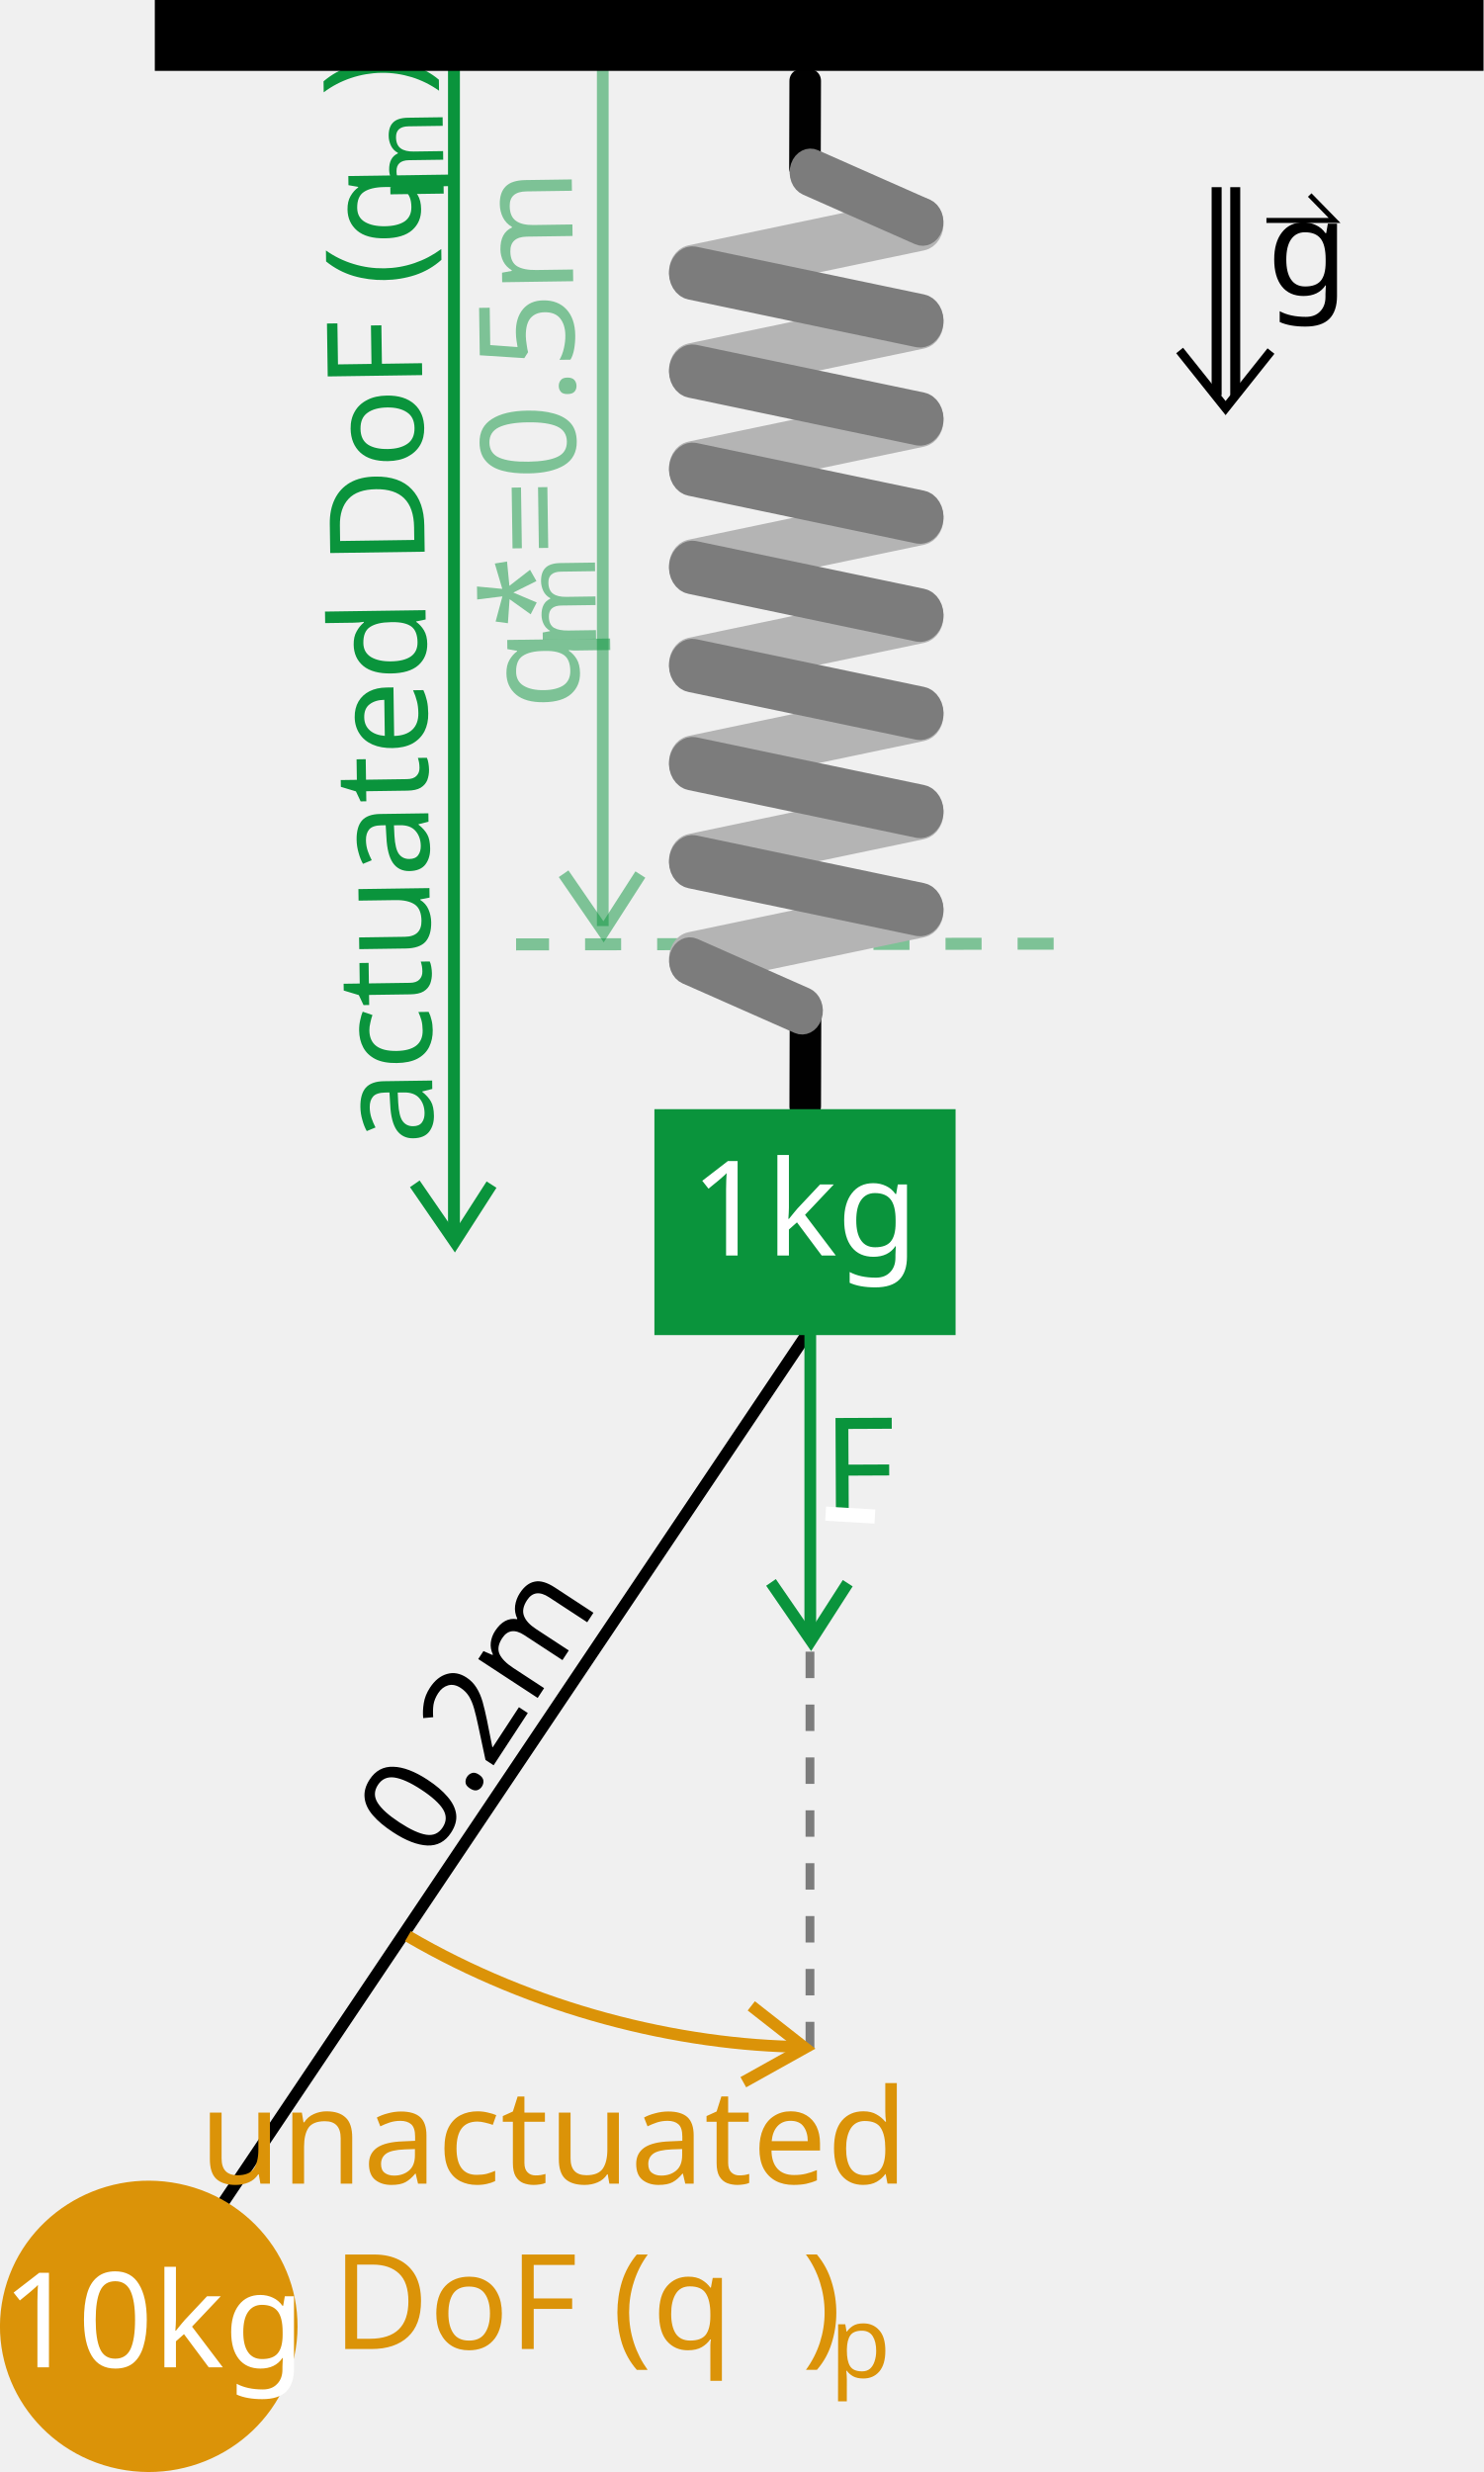
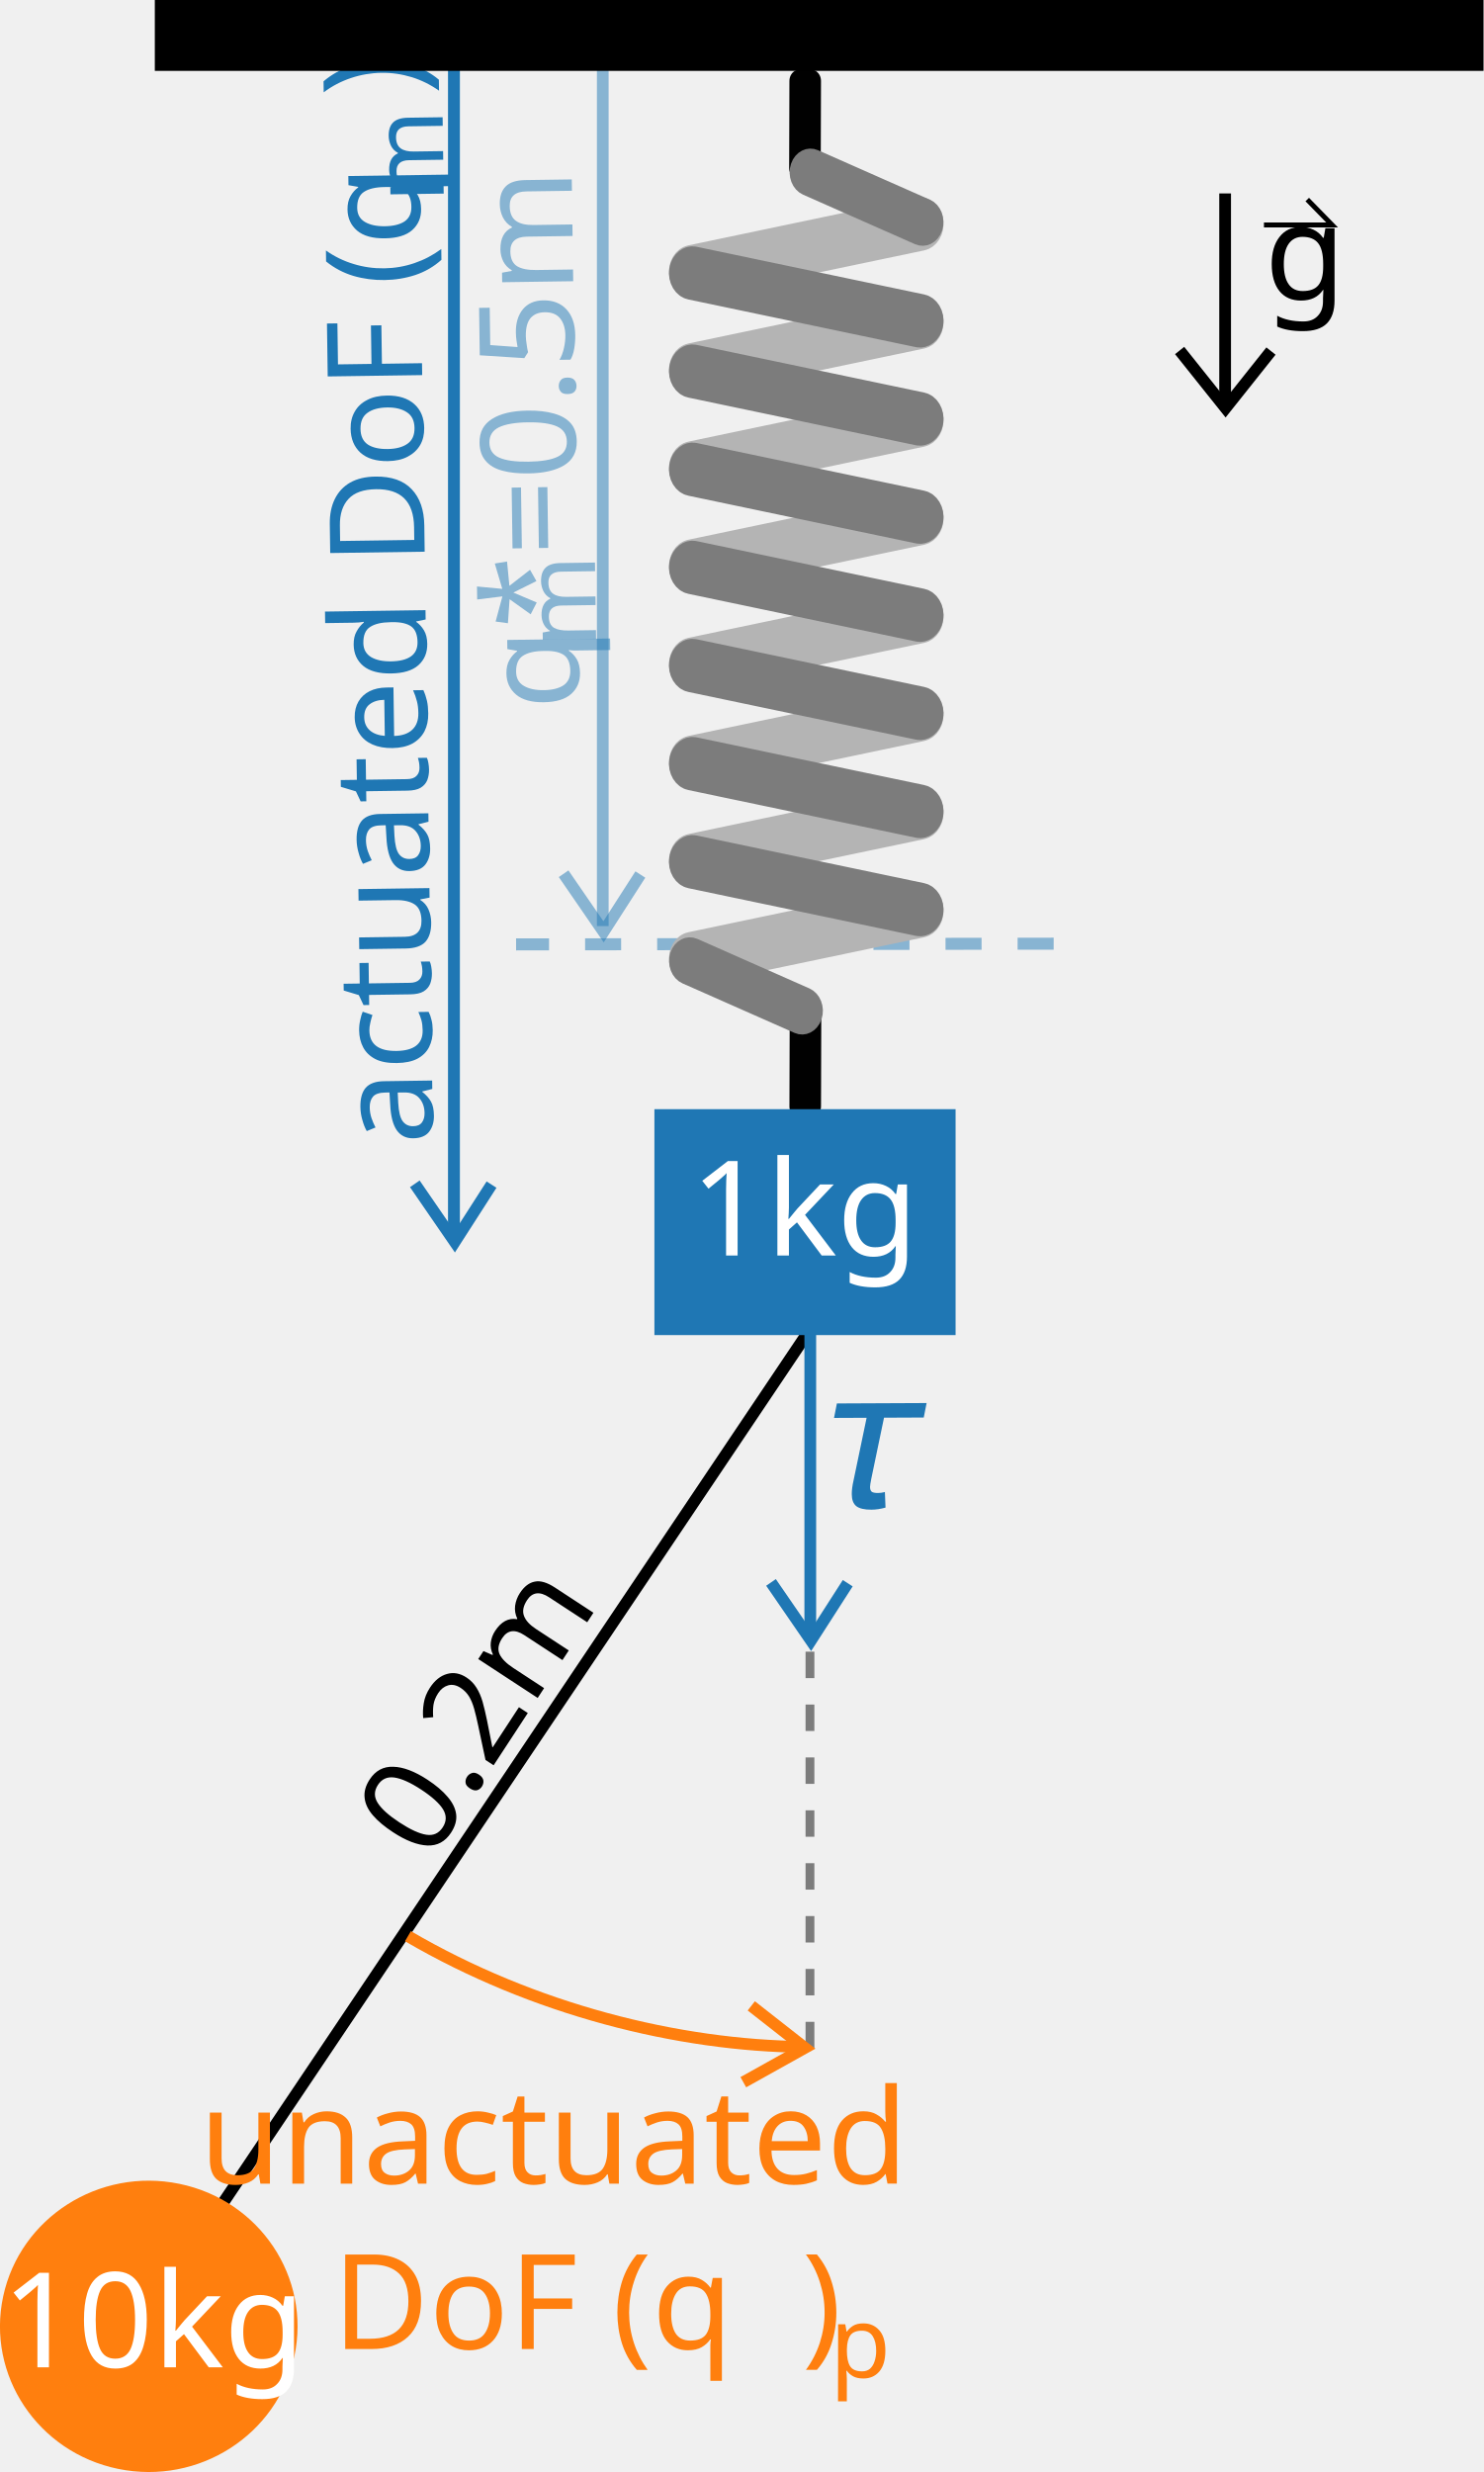
<svg xmlns="http://www.w3.org/2000/svg" width="126.605mm" height="210.934mm" viewBox="0 0 126.605 210.934" version="1.1" id="svg8">
-   <defs id="defs2" />
+   <defs id="defs2">
+     <clipPath id="clipPath1217" clipPathUnits="userSpaceOnUse">
+       <path id="path1215" d="M 1440,540 H 4554 V 3168 H 1440 Z" />
+     </clipPath>
+     <clipPath id="clipPath1327" clipPathUnits="userSpaceOnUse">
+       <path id="path1325" d="M 1440,540 H 4554 V 3168 H 1440 Z" />
+     </clipPath>
+     <clipPath id="clipPath1483" clipPathUnits="userSpaceOnUse">
+       <path id="path1481" d="M 5643,540 H 8757 V 3168 H 5643 Z" />
+     </clipPath>
+     <clipPath id="clipPath1591" clipPathUnits="userSpaceOnUse">
+       <path id="path1589" d="M 5643,540 H 8757 V 3168 H 5643 Z" />
+     </clipPath>
+     <clipPath id="clipPath1747" clipPathUnits="userSpaceOnUse">
+       <path id="path1745" d="m 9846,540 h 3114 V 3168 H 9846 Z" />
+     </clipPath>
+     <clipPath id="clipPath1847" clipPathUnits="userSpaceOnUse">
+       <path id="path1845" d="m 9846,540 h 3114 V 3168 H 9846 Z" />
+     </clipPath>
+   </defs>
  <g id="layer1" transform="translate(-37.13435,-4.446428)">
-     <path id="path902" d="m 127.054,84.97 -45.877,0.061" style="fill:none;stroke:#0a933c;stroke-width:1.025;stroke-linecap:butt;stroke-linejoin:miter;stroke-miterlimit:4;stroke-dasharray:3.076, 3.076;stroke-dashoffset:0;stroke-opacity:0.502" />
+     <path id="path902" d="m 127.054,84.97 -45.877,0.061" style="fill:none;stroke:#1f77b4;stroke-width:1.025;stroke-linecap:butt;stroke-linejoin:miter;stroke-miterlimit:4;stroke-dasharray:3.076, 3.076;stroke-dashoffset:0;stroke-opacity:1;opacity:0.5" />
    <g id="g933" transform="matrix(0.9943205,0,0,1.130153,0.6016853,-1.432944)">
      <rect ry="0.504" transform="rotate(-10.44522)" y="42.224" x="89.415" height="1.008" width="20.865" id="rect823" style="opacity:1;fill:#666666;fill-opacity:1;stroke:#b4b4b4;stroke-width:3.034;stroke-linecap:round;stroke-linejoin:round;stroke-miterlimit:4;stroke-dasharray:none;stroke-dashoffset:0;stroke-opacity:1" />
      <rect transform="matrix(0.00336529,-0.9999943,0.9999999,3.333004e-4,0,0)" style="opacity:1;fill:#000000;fill-opacity:1;stroke:#010101;stroke-width:1.702;stroke-linecap:round;stroke-linejoin:round;stroke-miterlimit:4;stroke-dasharray:none;stroke-dashoffset:0;stroke-opacity:1" id="rect825" width="6.566" height="1.008" x="-17.844" y="105.384" />
      <rect y="105.646" x="-88.705" height="1.008" width="6.566" id="rect831" style="opacity:1;fill:#000000;fill-opacity:1;stroke:#010101;stroke-width:1.702;stroke-linecap:round;stroke-linejoin:round;stroke-miterlimit:4;stroke-dasharray:none;stroke-dashoffset:0;stroke-opacity:1" transform="matrix(0.00336529,-0.9999943,0.9999999,3.333004e-4,0,0)" />
      <rect ry="0.585" transform="matrix(0.9319565,0.3625702,-0.3576433,0.9338583,0,0)" style="opacity:1;fill:#aaaaaa;fill-opacity:1;stroke:#7c7c7c;stroke-width:2.424;stroke-linecap:round;stroke-linejoin:round;stroke-miterlimit:4;stroke-dasharray:none;stroke-dashoffset:0;stroke-opacity:1" id="rect833" width="11.488" height="1.169" x="105.208" y="-22.147" />
      <rect style="opacity:1;fill:#666666;fill-opacity:1;stroke:#b4b4b4;stroke-width:3.034;stroke-linecap:round;stroke-linejoin:round;stroke-miterlimit:4;stroke-dasharray:none;stroke-dashoffset:0;stroke-opacity:1" id="rect835" width="20.865" height="1.008" x="88.072" y="49.51" transform="rotate(-10.44522)" ry="0.504" />
      <rect style="opacity:1;fill:#aaaaaa;fill-opacity:1;stroke:#7c7c7c;stroke-width:3.034;stroke-linecap:round;stroke-linejoin:round;stroke-miterlimit:4;stroke-dasharray:none;stroke-dashoffset:0;stroke-opacity:1" id="rect837" width="20.865" height="1.008" x="98.76" y="-8.463" transform="matrix(0.9834287,0.1812953,0.1812953,-0.9834287,0,0)" ry="0.504" />
      <rect ry="0.504" transform="rotate(-10.44522)" y="56.796" x="86.729" height="1.008" width="20.865" id="rect839" style="opacity:1;fill:#666666;fill-opacity:1;stroke:#b4b4b4;stroke-width:3.034;stroke-linecap:round;stroke-linejoin:round;stroke-miterlimit:4;stroke-dasharray:none;stroke-dashoffset:0;stroke-opacity:1" />
      <rect ry="0.504" transform="matrix(0.9834287,0.1812953,0.1812953,-0.9834287,0,0)" y="-15.748" x="100.103" height="1.008" width="20.865" id="rect841" style="opacity:1;fill:#aaaaaa;fill-opacity:1;stroke:#7c7c7c;stroke-width:3.034;stroke-linecap:round;stroke-linejoin:round;stroke-miterlimit:4;stroke-dasharray:none;stroke-dashoffset:0;stroke-opacity:1" />
      <rect style="opacity:1;fill:#666666;fill-opacity:1;stroke:#b4b4b4;stroke-width:3.034;stroke-linecap:round;stroke-linejoin:round;stroke-miterlimit:4;stroke-dasharray:none;stroke-dashoffset:0;stroke-opacity:1" id="rect843" width="20.865" height="1.008" x="85.386" y="64.081" transform="rotate(-10.44522)" ry="0.504" />
      <rect style="opacity:1;fill:#aaaaaa;fill-opacity:1;stroke:#7c7c7c;stroke-width:3.034;stroke-linecap:round;stroke-linejoin:round;stroke-miterlimit:4;stroke-dasharray:none;stroke-dashoffset:0;stroke-opacity:1" id="rect845" width="20.865" height="1.008" x="101.446" y="-23.034" transform="matrix(0.9834287,0.1812953,0.1812953,-0.9834287,0,0)" ry="0.504" />
      <rect ry="0.504" transform="rotate(-10.44522)" y="71.367" x="84.043" height="1.008" width="20.865" id="rect847" style="opacity:1;fill:#666666;fill-opacity:1;stroke:#b4b4b4;stroke-width:3.034;stroke-linecap:round;stroke-linejoin:round;stroke-miterlimit:4;stroke-dasharray:none;stroke-dashoffset:0;stroke-opacity:1" />
      <rect ry="0.504" transform="matrix(0.9834287,0.1812953,0.1812953,-0.9834287,0,0)" y="-30.319" x="102.789" height="1.008" width="20.865" id="rect849" style="opacity:1;fill:#aaaaaa;fill-opacity:1;stroke:#7c7c7c;stroke-width:3.034;stroke-linecap:round;stroke-linejoin:round;stroke-miterlimit:4;stroke-dasharray:none;stroke-dashoffset:0;stroke-opacity:1" />
      <rect style="opacity:1;fill:#666666;fill-opacity:1;stroke:#b4b4b4;stroke-width:3.034;stroke-linecap:round;stroke-linejoin:round;stroke-miterlimit:4;stroke-dasharray:none;stroke-dashoffset:0;stroke-opacity:1" id="rect851" width="20.865" height="1.008" x="82.7" y="78.652" transform="rotate(-10.44522)" ry="0.504" />
      <rect style="opacity:1;fill:#aaaaaa;fill-opacity:1;stroke:#7c7c7c;stroke-width:3.034;stroke-linecap:round;stroke-linejoin:round;stroke-miterlimit:4;stroke-dasharray:none;stroke-dashoffset:0;stroke-opacity:1" id="rect853" width="20.865" height="1.008" x="104.132" y="-37.605" transform="matrix(0.9834287,0.1812953,0.1812953,-0.9834287,0,0)" ry="0.504" />
      <rect ry="0.504" transform="rotate(-10.44522)" y="85.938" x="81.357" height="1.008" width="20.865" id="rect855" style="opacity:1;fill:#666666;fill-opacity:1;stroke:#b4b4b4;stroke-width:3.034;stroke-linecap:round;stroke-linejoin:round;stroke-miterlimit:4;stroke-dasharray:none;stroke-dashoffset:0;stroke-opacity:1" />
      <rect ry="0.504" transform="matrix(0.9834287,0.1812953,0.1812953,-0.9834287,0,0)" y="-44.89" x="105.475" height="1.008" width="20.865" id="rect857" style="opacity:1;fill:#aaaaaa;fill-opacity:1;stroke:#7c7c7c;stroke-width:3.034;stroke-linecap:round;stroke-linejoin:round;stroke-miterlimit:4;stroke-dasharray:none;stroke-dashoffset:0;stroke-opacity:1" />
      <rect style="opacity:1;fill:#666666;fill-opacity:1;stroke:#b4b4b4;stroke-width:3.034;stroke-linecap:round;stroke-linejoin:round;stroke-miterlimit:4;stroke-dasharray:none;stroke-dashoffset:0;stroke-opacity:1" id="rect859" width="20.865" height="1.008" x="80.014" y="93.224" transform="rotate(-10.44522)" ry="0.504" />
      <rect style="opacity:1;fill:#aaaaaa;fill-opacity:1;stroke:#7c7c7c;stroke-width:3.034;stroke-linecap:round;stroke-linejoin:round;stroke-miterlimit:4;stroke-dasharray:none;stroke-dashoffset:0;stroke-opacity:1" id="rect861" width="20.865" height="1.008" x="106.818" y="-52.176" transform="matrix(0.9834287,0.1812953,0.1812953,-0.9834287,0,0)" ry="0.504" />
      <rect y="37.103" x="116.843" height="1.169" width="11.488" id="rect863" style="opacity:1;fill:#aaaaaa;fill-opacity:1;stroke:#7c7c7c;stroke-width:2.424;stroke-linecap:round;stroke-linejoin:round;stroke-miterlimit:4;stroke-dasharray:none;stroke-dashoffset:0;stroke-opacity:1" transform="matrix(0.9319565,0.3625702,-0.3576433,0.9338583,0,0)" ry="0.585" />
    </g>
-     <path id="path886" d="M 88.575,9.685 V 83.466" style="opacity:0.5;fill:none;stroke:#0a943c;stroke-width:1;stroke-linecap:butt;stroke-linejoin:miter;stroke-miterlimit:4;stroke-dasharray:none;stroke-opacity:1" />
+     <path id="path886" d="M 88.575,9.685 V 83.466" style="opacity:0.5;fill:none;stroke:#1f77b4;stroke-width:1;stroke-linecap:butt;stroke-linejoin:miter;stroke-miterlimit:4;stroke-dasharray:none;stroke-opacity:1" />
    <path style="fill:none;stroke:#7c7c7c;stroke-width:0.752;stroke-linecap:butt;stroke-linejoin:miter;stroke-miterlimit:4;stroke-dasharray:2.256, 2.256;stroke-dashoffset:0;stroke-opacity:1" d="m 106.257,118.311 v 62.66" id="path829" />
    <path style="fill:none;stroke:#000000;stroke-width:1;stroke-linecap:butt;stroke-linejoin:miter;stroke-miterlimit:4;stroke-dasharray:none;stroke-opacity:1" d="M 106.106,118.1 49.178,202.824" id="path865" />
-     <path style="opacity:1;fill:#db9308;fill-opacity:1;stroke:none;stroke-width:5.804;stroke-linecap:round;stroke-linejoin:round;stroke-miterlimit:4;stroke-dasharray:none;stroke-dashoffset:0;stroke-opacity:1" id="path867" d="m 47.21,215.113 a 12.695,12.428 0 0 1 -9.804,-14.718 12.695,12.428 0 0 1 15.03,-9.606 12.695,12.428 0 0 1 9.82,14.708 12.695,12.428 0 0 1 -15.019,9.621" />
-     <rect style="opacity:1;fill:#0a943c;fill-opacity:1;stroke:none;stroke-width:5.577;stroke-linecap:round;stroke-linejoin:round;stroke-miterlimit:4;stroke-dasharray:none;stroke-dashoffset:0;stroke-opacity:1" id="rect815" width="25.702" height="19.277" x="92.982" y="99.092" />
+     <path style="opacity:1;fill:#ff7f0e;fill-opacity:1;stroke:none;stroke-width:5.804;stroke-linecap:round;stroke-linejoin:round;stroke-miterlimit:4;stroke-dasharray:none;stroke-dashoffset:0;stroke-opacity:1" id="path867" d="m 47.21,215.113 a 12.695,12.428 0 0 1 -9.804,-14.718 12.695,12.428 0 0 1 15.03,-9.606 12.695,12.428 0 0 1 9.82,14.708 12.695,12.428 0 0 1 -15.019,9.621" />
+     <rect style="opacity:1;fill:#1f77b4;fill-opacity:1;stroke:none;stroke-width:5.577;stroke-linecap:round;stroke-linejoin:round;stroke-miterlimit:4;stroke-dasharray:none;stroke-dashoffset:0;stroke-opacity:1" id="rect815" width="25.702" height="19.277" x="92.982" y="99.092" />
    <text xml:space="preserve" style="font-style:normal;font-variant:normal;font-weight:normal;font-stretch:normal;font-size:11.289px;line-height:1.25;font-family:'Iowan Old Style';-inkscape-font-specification:'Iowan Old Style, Normal';font-variant-ligatures:normal;font-variant-caps:normal;font-variant-numeric:normal;font-feature-settings:normal;text-align:start;letter-spacing:0px;word-spacing:0px;writing-mode:lr-tb;text-anchor:start;fill:#ffffff;fill-opacity:1;stroke:none;stroke-width:0.265" x="96.067" y="111.582" id="text819">
      <tspan id="tspan817" x="96.067" y="111.582" style="font-style:normal;font-variant:normal;font-weight:normal;font-stretch:normal;font-size:11.289px;font-family:'Iowan Old Style';-inkscape-font-specification:'Iowan Old Style, Normal';font-variant-ligatures:normal;font-variant-caps:normal;font-variant-numeric:normal;font-feature-settings:normal;text-align:start;writing-mode:lr-tb;text-anchor:start;fill:#ffffff;fill-opacity:1;stroke-width:0.265">1kg</tspan>
    </text>
    <text id="text871" y="206.448" x="37.298" style="font-style:normal;font-variant:normal;font-weight:normal;font-stretch:normal;font-size:11.289px;line-height:1.25;font-family:'Iowan Old Style';-inkscape-font-specification:'Iowan Old Style, Normal';font-variant-ligatures:normal;font-variant-caps:normal;font-variant-numeric:normal;font-feature-settings:normal;text-align:start;letter-spacing:0px;word-spacing:0px;writing-mode:lr-tb;text-anchor:start;fill:#ffffff;fill-opacity:1;stroke:none;stroke-width:0.265" xml:space="preserve">
      <tspan id="tspan873" x="37.298" y="206.448">10kg</tspan>
    </text>
    <flowRoot xml:space="preserve" id="flowRoot875" style="font-style:normal;font-weight:normal;font-size:40px;line-height:1.25;font-family:sans-serif;letter-spacing:0px;word-spacing:0px;fill:#000000;fill-opacity:1;stroke:none">
      <flowRegion id="flowRegion877">
        <rect id="rect879" width="90.914" height="45.457" x="243.447" y="536.631" />
      </flowRegion>
      <flowPara id="flowPara881" />
    </flowRoot>
    <text id="text885" y="151.244" x="-96.379" style="font-style:normal;font-variant:normal;font-weight:normal;font-stretch:normal;font-size:11.289px;line-height:1.25;font-family:'Iowan Old Style';-inkscape-font-specification:'Iowan Old Style, Normal';font-variant-ligatures:normal;font-variant-caps:normal;font-variant-numeric:normal;font-feature-settings:normal;text-align:start;letter-spacing:0px;word-spacing:0px;writing-mode:lr;text-anchor:start;fill:#000000;fill-opacity:1;stroke:none;stroke-width:0.265;" xml:space="preserve" transform="rotate(-56.79581)">
      <tspan id="tspan887" x="-96.379" y="151.244">0.2m</tspan>
    </text>
-     <path style="fill:none;stroke:#0a943c;stroke-width:1.015;stroke-linecap:butt;stroke-linejoin:miter;stroke-miterlimit:4;stroke-dasharray:none;stroke-opacity:1" d="M 75.875,9.685 V 109.615" id="path889" />
-     <path style="fill:none;stroke:#0a943c;stroke-width:1;stroke-linecap:butt;stroke-linejoin:miter;stroke-miterlimit:4;stroke-dasharray:none;stroke-opacity:1" d="m 72.534,105.461 3.408,4.955 3.14,-4.888" id="path891" />
-     <text transform="rotate(-90.81021)" xml:space="preserve" style="font-style:normal;font-variant:normal;font-weight:normal;font-stretch:normal;font-size:11.289px;line-height:1.25;font-family:'Iowan Old Style';-inkscape-font-specification:'Iowan Old Style, Normal';font-variant-ligatures:normal;font-variant-caps:normal;font-variant-numeric:normal;font-feature-settings:normal;text-align:start;letter-spacing:0px;word-spacing:0px;writing-mode:lr-tb;text-anchor:start;fill:#0a943c;fill-opacity:1;stroke:none;stroke-width:0.265" x="-103.106" y="72.64" id="text895">
+     <path style="fill:none;stroke:#1f77b4;stroke-width:1.015;stroke-linecap:butt;stroke-linejoin:miter;stroke-miterlimit:4;stroke-dasharray:none;stroke-opacity:1" d="M 75.875,9.685 V 109.615" id="path889" />
+     <path style="fill:none;stroke:#1f77b4;stroke-width:1;stroke-linecap:butt;stroke-linejoin:miter;stroke-miterlimit:4;stroke-dasharray:none;stroke-opacity:1" d="m 72.534,105.461 3.408,4.955 3.14,-4.888" id="path891" />
+     <text transform="rotate(-90.81021)" xml:space="preserve" style="font-style:normal;font-variant:normal;font-weight:normal;font-stretch:normal;font-size:11.289px;line-height:1.25;font-family:'Iowan Old Style';-inkscape-font-specification:'Iowan Old Style, Normal';font-variant-ligatures:normal;font-variant-caps:normal;font-variant-numeric:normal;font-feature-settings:normal;text-align:start;letter-spacing:0px;word-spacing:0px;writing-mode:lr-tb;text-anchor:start;fill:#1f77b4;fill-opacity:1;stroke:none;stroke-width:0.265;" x="-103.106" y="72.64" id="text895">
      <tspan id="tspan945" x="-103.106" y="72.64">actuated DoF (q  )</tspan>
    </text>
    <rect style="opacity:1;fill:#000000;fill-opacity:1;stroke:none;stroke-width:3.922;stroke-linecap:round;stroke-linejoin:round;stroke-miterlimit:4;stroke-dasharray:none;stroke-dashoffset:0;stroke-opacity:1" id="rect821" width="113.393" height="6.048" x="50.346" y="4.446" />
-     <path id="path899" d="m 100.569,182.119 5.253,-2.929 -4.573,-3.584" style="fill:none;stroke:#db9308;stroke-width:1;stroke-linecap:butt;stroke-linejoin:miter;stroke-miterlimit:4;stroke-dasharray:none;stroke-opacity:1" />
-     <path style="fill:none;stroke:#db9308;stroke-width:1;stroke-linecap:butt;stroke-linejoin:miter;stroke-miterlimit:4;stroke-dasharray:none;stroke-opacity:1" d="m 71.948,169.66 c 10.711,6.258 23.056,9.349 33.829,9.449" id="path901" />
-     <text id="text907" y="190.782" x="94.554" style="font-style:normal;font-variant:normal;font-weight:normal;font-stretch:normal;font-size:11.289px;line-height:1.25;font-family:'Iowan Old Style';-inkscape-font-specification:'Iowan Old Style, Normal';font-variant-ligatures:normal;font-variant-caps:normal;font-variant-numeric:normal;font-feature-settings:normal;text-align:center;letter-spacing:0px;word-spacing:0px;writing-mode:lr-tb;text-anchor:middle;fill:#db9308;fill-opacity:1;stroke:none;stroke-width:0.265;stroke-opacity:1" xml:space="preserve" transform="rotate(-0.00392463)">
+     <path id="path899" d="m 100.569,182.119 5.253,-2.929 -4.573,-3.584" style="fill:none;stroke:#ff7f0e;stroke-width:1;stroke-linecap:butt;stroke-linejoin:miter;stroke-miterlimit:4;stroke-dasharray:none;stroke-opacity:1" />
+     <path style="fill:none;stroke:#ff7f0e;stroke-width:1;stroke-linecap:butt;stroke-linejoin:miter;stroke-miterlimit:4;stroke-dasharray:none;stroke-opacity:1" d="m 71.948,169.66 c 10.711,6.258 23.056,9.349 33.829,9.449" id="path901" />
+     <text id="text907" y="190.782" x="94.554" style="font-style:normal;font-variant:normal;font-weight:normal;font-stretch:normal;font-size:11.289px;line-height:1.25;font-family:'Iowan Old Style';-inkscape-font-specification:'Iowan Old Style, Normal';font-variant-ligatures:normal;font-variant-caps:normal;font-variant-numeric:normal;font-feature-settings:normal;text-align:center;letter-spacing:0px;word-spacing:0px;writing-mode:lr-tb;text-anchor:middle;fill:#ff7f0e;fill-opacity:1;stroke:none;stroke-width:0.265;stroke-opacity:1;" xml:space="preserve" transform="rotate(-0.00392463)">
      <tspan id="tspan935" x="96.119" y="190.782">unactuated </tspan>
      <tspan id="tspan937" x="94.554" y="204.893">DoF (q  )</tspan>
    </text>
-     <path style="fill:none;stroke:#000000;stroke-width:0.852;stroke-linecap:butt;stroke-linejoin:miter;stroke-miterlimit:4;stroke-dasharray:none;stroke-opacity:1" d="M 142.55,20.417 V 38.177" id="path934" />
-     <path id="path936" d="M 140.962,20.417 V 38.177" style="fill:none;stroke:#000000;stroke-width:0.852;stroke-linecap:butt;stroke-linejoin:miter;stroke-miterlimit:4;stroke-dasharray:none;stroke-opacity:1" />
-     <path style="fill:none;stroke:#000000;stroke-width:0.75;stroke-linecap:butt;stroke-linejoin:miter;stroke-miterlimit:4;stroke-dasharray:none;stroke-opacity:1" d="m 137.804,34.354 3.922,4.914 3.874,-4.866" id="path938" />
-     <text id="text942" y="29.596" x="145.251" style="font-style:normal;font-variant:normal;font-weight:normal;font-stretch:normal;font-size:11.289px;line-height:1.25;font-family:'Iowan Old Style';-inkscape-font-specification:'Iowan Old Style, Normal';font-variant-ligatures:normal;font-variant-caps:normal;font-variant-numeric:normal;font-feature-settings:normal;text-align:start;letter-spacing:0px;word-spacing:0px;writing-mode:lr-tb;text-anchor:start;fill:#000000;fill-opacity:1;stroke:none;stroke-width:0.265" xml:space="preserve">
-       <tspan id="tspan944" x="145.251" y="29.596">g</tspan>
+     <path style="fill:none;stroke:#000000;stroke-width:1;stroke-linecap:butt;stroke-linejoin:miter;stroke-miterlimit:4;stroke-dasharray:none;stroke-opacity:1" d="M 141.687,20.952 V 38.712" id="path934" />
+     <path style="fill:none;stroke:#000000;stroke-width:1;stroke-linecap:butt;stroke-linejoin:miter;stroke-miterlimit:4;stroke-dasharray:none;stroke-opacity:1" d="m 137.804,34.354 3.922,4.914 3.874,-4.866" id="path938" />
+     <text id="text942" y="29.981" x="145.039" style="font-style:normal;font-variant:normal;font-weight:normal;font-stretch:normal;font-size:11.289px;line-height:1.25;font-family:'Iowan Old Style';-inkscape-font-specification:'Iowan Old Style, Normal';font-variant-ligatures:normal;font-variant-caps:normal;font-variant-numeric:normal;font-feature-settings:normal;text-align:start;letter-spacing:0px;word-spacing:0px;writing-mode:lr-tb;text-anchor:start;fill:#000000;fill-opacity:1;stroke:none;stroke-width:0.265" xml:space="preserve">
+       <tspan id="tspan944" x="145.039" y="29.981">g</tspan>
    </text>
-     <path style="fill:none;stroke:#000000;stroke-width:0.423px;stroke-linecap:butt;stroke-linejoin:miter;stroke-opacity:1" d="m 145.212,23.256 h 5.814 l -2.12,-2.167" id="path946" />
-     <path id="path888" d="m 85.234,79.002 3.408,4.955 3.14,-4.888" style="opacity:0.5;fill:none;stroke:#0a943c;stroke-width:1;stroke-linecap:butt;stroke-linejoin:miter;stroke-miterlimit:4;stroke-dasharray:none;stroke-opacity:1" />
-     <text id="text892" y="85.637" x="-66.169" style="font-style:normal;font-variant:normal;font-weight:normal;font-stretch:normal;font-size:11.289px;line-height:1.25;font-family:'Iowan Old Style';-inkscape-font-specification:'Iowan Old Style, Normal';font-variant-ligatures:normal;font-variant-caps:normal;font-variant-numeric:normal;font-feature-settings:normal;text-align:start;letter-spacing:0px;word-spacing:0px;writing-mode:lr-tb;text-anchor:start;opacity:0.5;fill:#0a943c;fill-opacity:1;stroke:none;stroke-width:0.265" xml:space="preserve" transform="rotate(-90.81021)">
+     <path style="fill:none;stroke:#000000;stroke-width:0.423px;stroke-linecap:butt;stroke-linejoin:miter;stroke-opacity:1" d="m 145,23.64 h 5.814 l -2.12,-2.167" id="path946" />
+     <path id="path888" d="m 85.234,79.002 3.408,4.955 3.14,-4.888" style="opacity:0.5;fill:none;stroke:#1f77b4;stroke-width:1;stroke-linecap:butt;stroke-linejoin:miter;stroke-miterlimit:4;stroke-dasharray:none;stroke-opacity:1" />
+     <text id="text892" y="85.637" x="-66.169" style="font-style:normal;font-variant:normal;font-weight:normal;font-stretch:normal;font-size:11.289px;line-height:1.25;font-family:'Iowan Old Style';-inkscape-font-specification:'Iowan Old Style, Normal';font-variant-ligatures:normal;font-variant-caps:normal;font-variant-numeric:normal;font-feature-settings:normal;text-align:start;letter-spacing:0px;word-spacing:0px;writing-mode:lr-tb;text-anchor:start;opacity:0.5;fill:#1f77b4;fill-opacity:1;stroke:none;stroke-width:0.265;" xml:space="preserve" transform="rotate(-90.81021)">
      <tspan id="tspan894" x="-66.169" y="85.637">q*=0.5m</tspan>
    </text>
-     <text transform="rotate(-90.81021)" xml:space="preserve" style="font-style:normal;font-variant:normal;font-weight:normal;font-stretch:normal;font-size:8.467px;line-height:1.25;font-family:'Iowan Old Style';-inkscape-font-specification:'Iowan Old Style, Normal';font-variant-ligatures:normal;font-variant-caps:normal;font-variant-numeric:normal;font-feature-settings:normal;text-align:start;letter-spacing:0px;word-spacing:0px;writing-mode:lr-tb;text-anchor:start;opacity:0.5;fill:#0a943c;fill-opacity:1;stroke:none;stroke-width:0.265" x="-60.922" y="87.162" id="text898">
+     <text transform="rotate(-90.81021)" xml:space="preserve" style="font-style:normal;font-variant:normal;font-weight:normal;font-stretch:normal;font-size:8.467px;line-height:1.25;font-family:'Iowan Old Style';-inkscape-font-specification:'Iowan Old Style, Normal';font-variant-ligatures:normal;font-variant-caps:normal;font-variant-numeric:normal;font-feature-settings:normal;text-align:start;letter-spacing:0px;word-spacing:0px;writing-mode:lr-tb;text-anchor:start;opacity:0.5;fill:#1f77b4;fill-opacity:1;stroke:none;stroke-width:0.265;" x="-60.922" y="87.162" id="text898">
      <tspan id="tspan900" x="-60.922" y="87.162">m</tspan>
    </text>
-     <text id="text910" y="74.695" x="-22.744" style="font-style:normal;font-variant:normal;font-weight:normal;font-stretch:normal;font-size:8.467px;line-height:1.25;font-family:'Iowan Old Style';-inkscape-font-specification:'Iowan Old Style, Normal';font-variant-ligatures:normal;font-variant-caps:normal;font-variant-numeric:normal;font-feature-settings:normal;text-align:start;letter-spacing:0px;word-spacing:0px;writing-mode:lr-tb;text-anchor:start;opacity:1;fill:#0a943c;fill-opacity:1;stroke:none;stroke-width:0.265" xml:space="preserve" transform="rotate(-90.81021)">
+     <text id="text910" y="74.695" x="-22.744" style="font-style:normal;font-variant:normal;font-weight:normal;font-stretch:normal;font-size:8.467px;line-height:1.25;font-family:'Iowan Old Style';-inkscape-font-specification:'Iowan Old Style, Normal';font-variant-ligatures:normal;font-variant-caps:normal;font-variant-numeric:normal;font-feature-settings:normal;text-align:start;letter-spacing:0px;word-spacing:0px;writing-mode:lr-tb;text-anchor:start;opacity:1;fill:#1f77b4;fill-opacity:1;stroke:none;stroke-width:0.265;" xml:space="preserve" transform="rotate(-90.81021)">
      <tspan id="tspan947" x="-22.744" y="74.695">m</tspan>
    </text>
-     <text transform="rotate(0.08237636)" xml:space="preserve" style="font-style:normal;font-variant:normal;font-weight:normal;font-stretch:normal;font-size:8.467px;line-height:1.25;font-family:'Iowan Old Style';-inkscape-font-specification:'Iowan Old Style, Normal';font-variant-ligatures:normal;font-variant-caps:normal;font-variant-numeric:normal;font-feature-settings:normal;text-align:start;letter-spacing:0px;word-spacing:0px;writing-mode:lr-tb;text-anchor:start;opacity:1;fill:#db9308;fill-opacity:1;stroke:none;stroke-width:0.265" x="108.235" y="207.165" id="text941">
+     <text transform="rotate(0.08237636)" xml:space="preserve" style="font-style:normal;font-variant:normal;font-weight:normal;font-stretch:normal;font-size:8.467px;line-height:1.25;font-family:'Iowan Old Style';-inkscape-font-specification:'Iowan Old Style, Normal';font-variant-ligatures:normal;font-variant-caps:normal;font-variant-numeric:normal;font-feature-settings:normal;text-align:start;letter-spacing:0px;word-spacing:0px;writing-mode:lr-tb;text-anchor:start;opacity:1;fill:#ff7f0e;fill-opacity:1;stroke:none;stroke-width:0.265;" x="108.235" y="207.165" id="text941">
      <tspan id="tspan943" x="108.235" y="207.165">p</tspan>
    </text>
-     <path id="path949" d="m 106.284,117.431 v 26.98" style="fill:none;stroke:#0a943c;stroke-width:1;stroke-linecap:butt;stroke-linejoin:miter;stroke-miterlimit:4;stroke-dasharray:none;stroke-opacity:1" />
-     <path id="path951" d="m 102.932,139.473 3.408,4.955 3.14,-4.888" style="fill:none;stroke:#0a943c;stroke-width:1;stroke-linecap:butt;stroke-linejoin:miter;stroke-miterlimit:4;stroke-dasharray:none;stroke-opacity:1" />
-     <g id="g972" transform="translate(0,0.7964362)">
-       <text transform="rotate(-0.2591511)" xml:space="preserve" style="font-style:normal;font-variant:normal;font-weight:100;font-stretch:normal;font-size:11.994px;line-height:1.25;font-family:'Apple Chancery';-inkscape-font-specification:'Apple Chancery, Thin';font-variant-ligatures:normal;font-variant-caps:normal;font-variant-numeric:normal;font-feature-settings:normal;text-align:start;letter-spacing:0px;word-spacing:0px;writing-mode:lr-tb;text-anchor:start;fill:#0a943c;fill-opacity:1;stroke:none;stroke-width:0.265" x="106.713" y="133.7" id="text955">
-         <tspan id="tspan963" x="106.713" y="133.7">F</tspan>
-       </text>
-       <rect transform="rotate(3.376094)" y="125.64" x="115.229" height="1.203" width="4.209" id="rect965" style="opacity:1;fill:#ffffff;fill-opacity:1;stroke:none;stroke-width:0.78;stroke-linecap:round;stroke-linejoin:round;stroke-miterlimit:4;stroke-dasharray:none;stroke-dashoffset:0;stroke-opacity:0.502" />
-     </g>
+     <path id="path949" d="m 106.284,117.431 v 26.98" style="fill:none;stroke:#1f77b4;stroke-width:1;stroke-linecap:butt;stroke-linejoin:miter;stroke-miterlimit:4;stroke-dasharray:none;stroke-opacity:1" />
+     <path id="path951" d="m 102.932,139.473 3.408,4.955 3.14,-4.888" style="fill:none;stroke:#1f77b4;stroke-width:1;stroke-linecap:butt;stroke-linejoin:miter;stroke-miterlimit:4;stroke-dasharray:none;stroke-opacity:1" />
+     <text id="text955" y="133.564" x="107.382" style="font-style:normal;font-variant:normal;font-weight:100;font-stretch:normal;font-size:16.933px;line-height:1.25;font-family:'Apple Chancery';-inkscape-font-specification:'Apple Chancery, Thin';font-variant-ligatures:normal;font-variant-caps:normal;font-variant-numeric:normal;font-feature-settings:normal;text-align:start;letter-spacing:0px;word-spacing:0px;writing-mode:lr-tb;text-anchor:start;fill:#1f77b4;fill-opacity:1;stroke:none;stroke-width:0.265;" xml:space="preserve" transform="rotate(-0.2591511)">
+       <tspan id="tspan886" x="107.382" y="133.564">𝜏</tspan>
+     </text>
  </g>
</svg>
